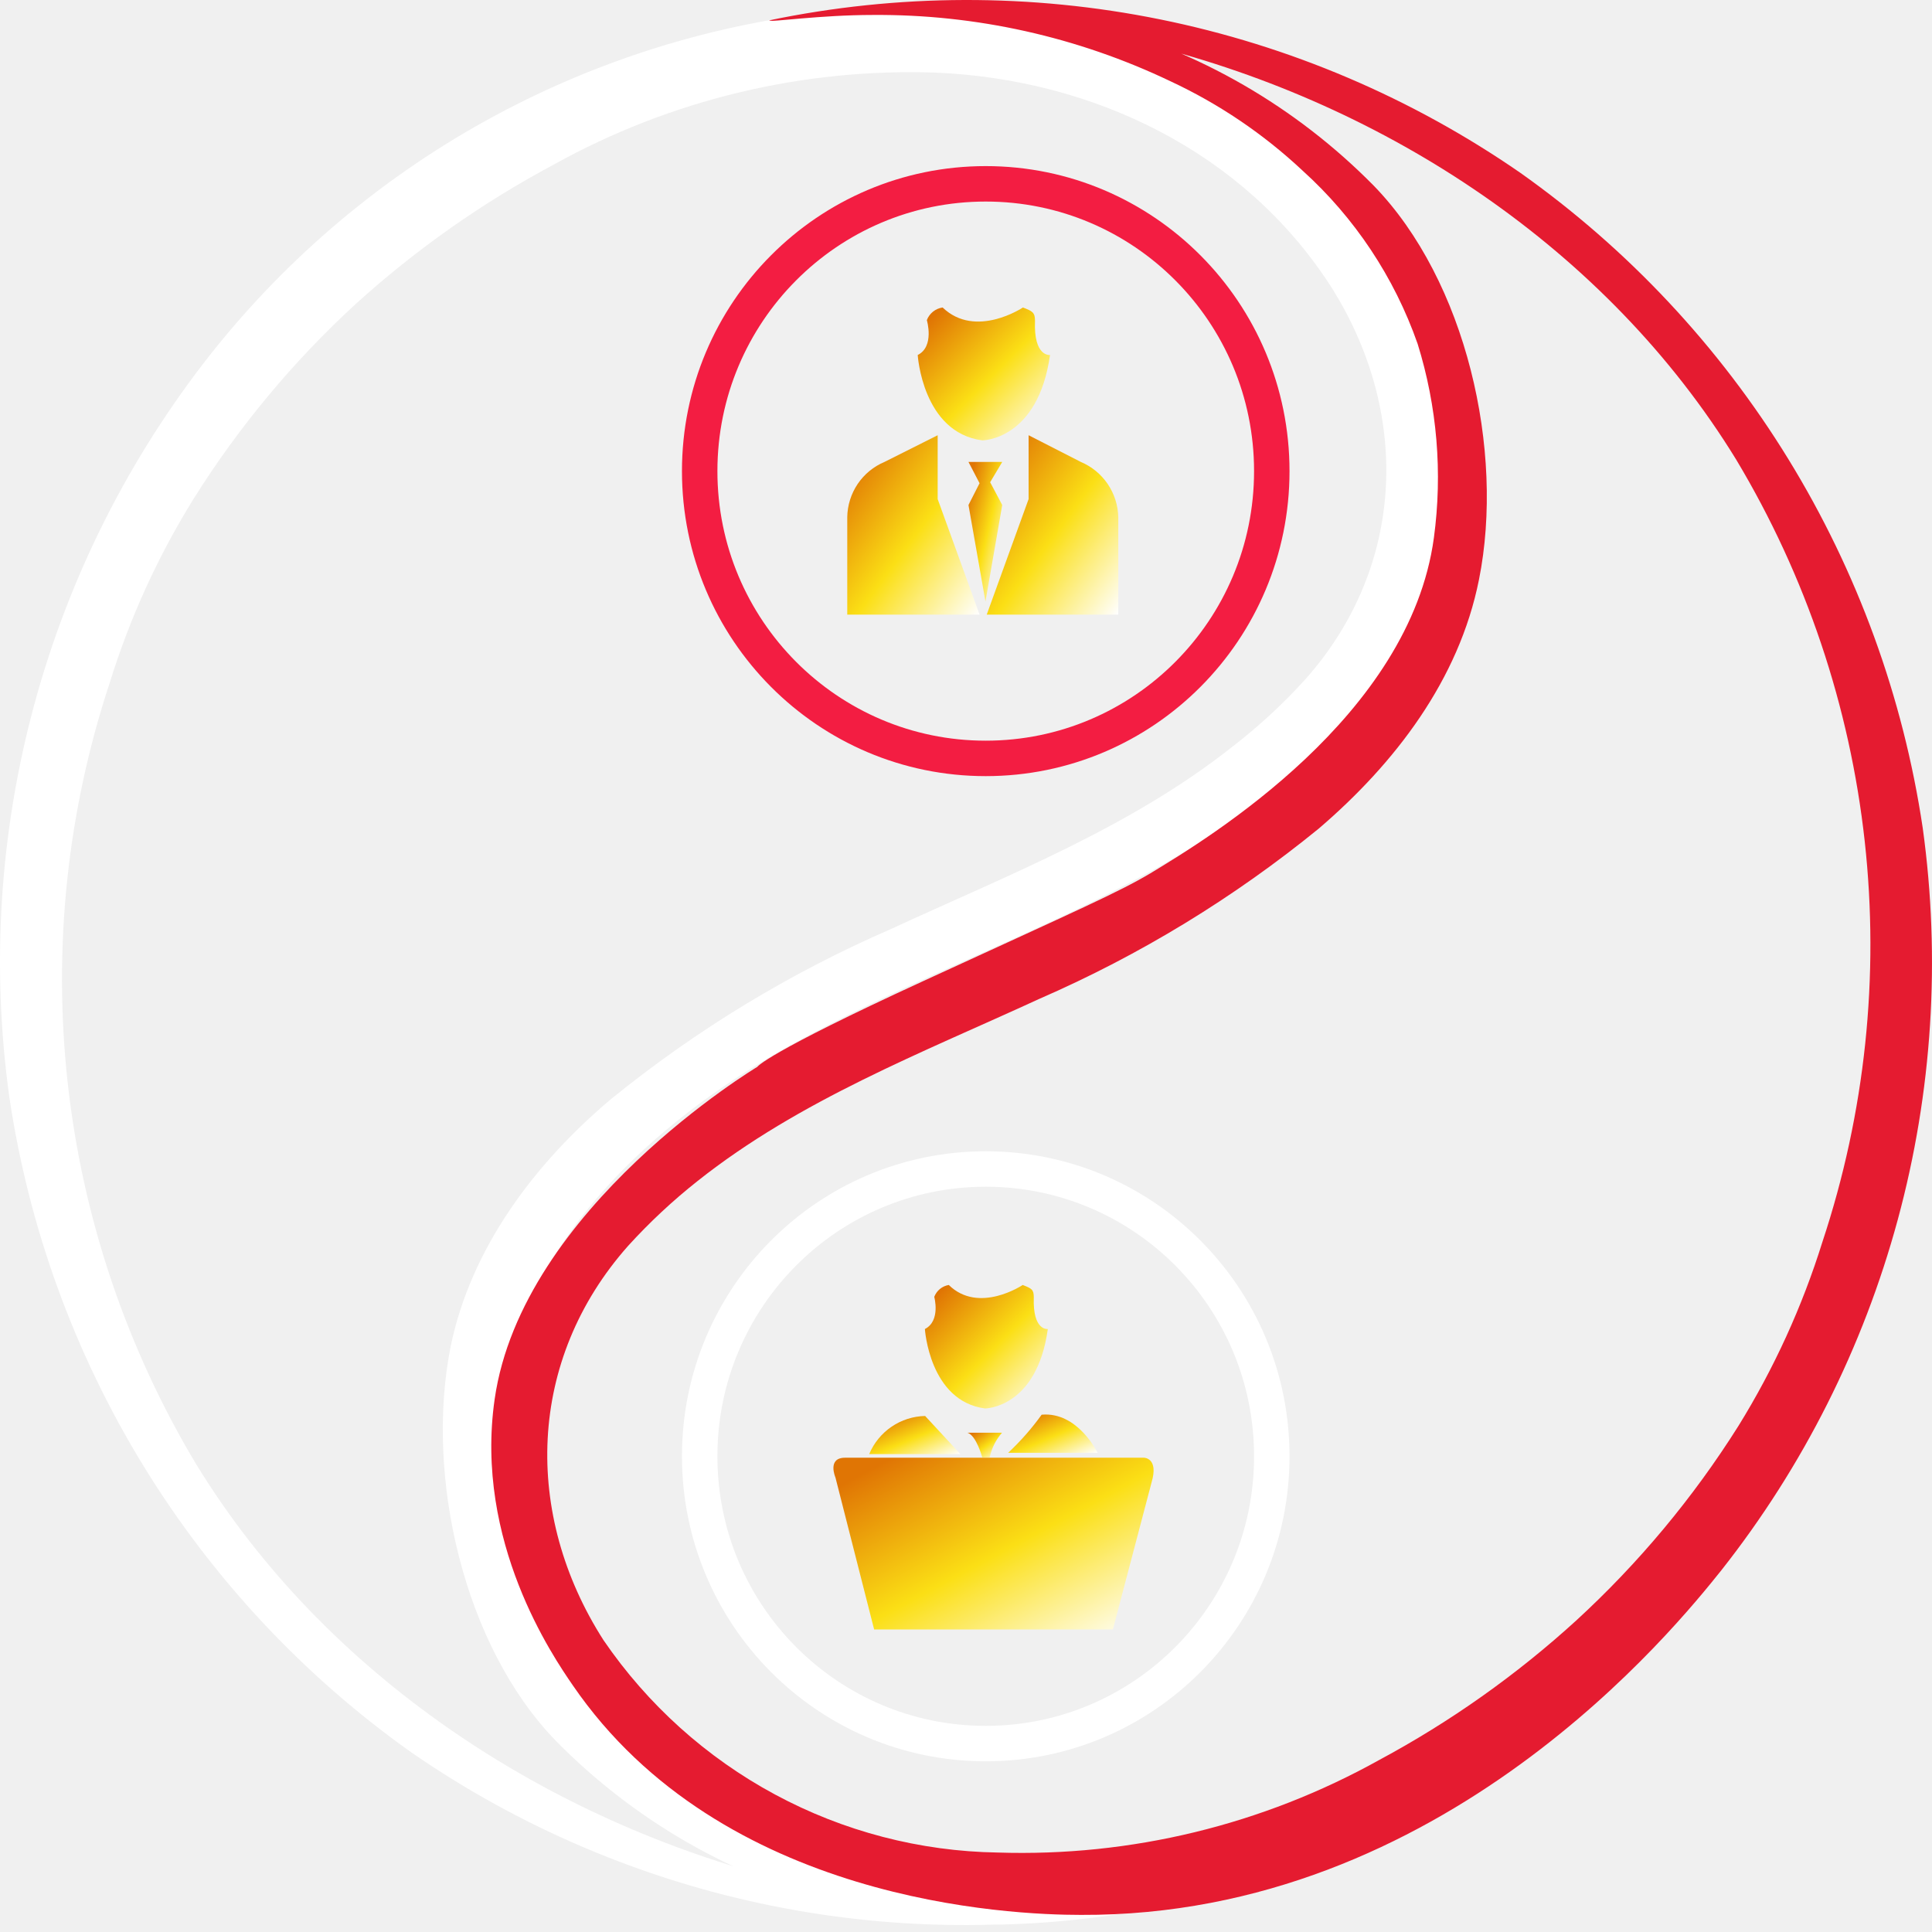
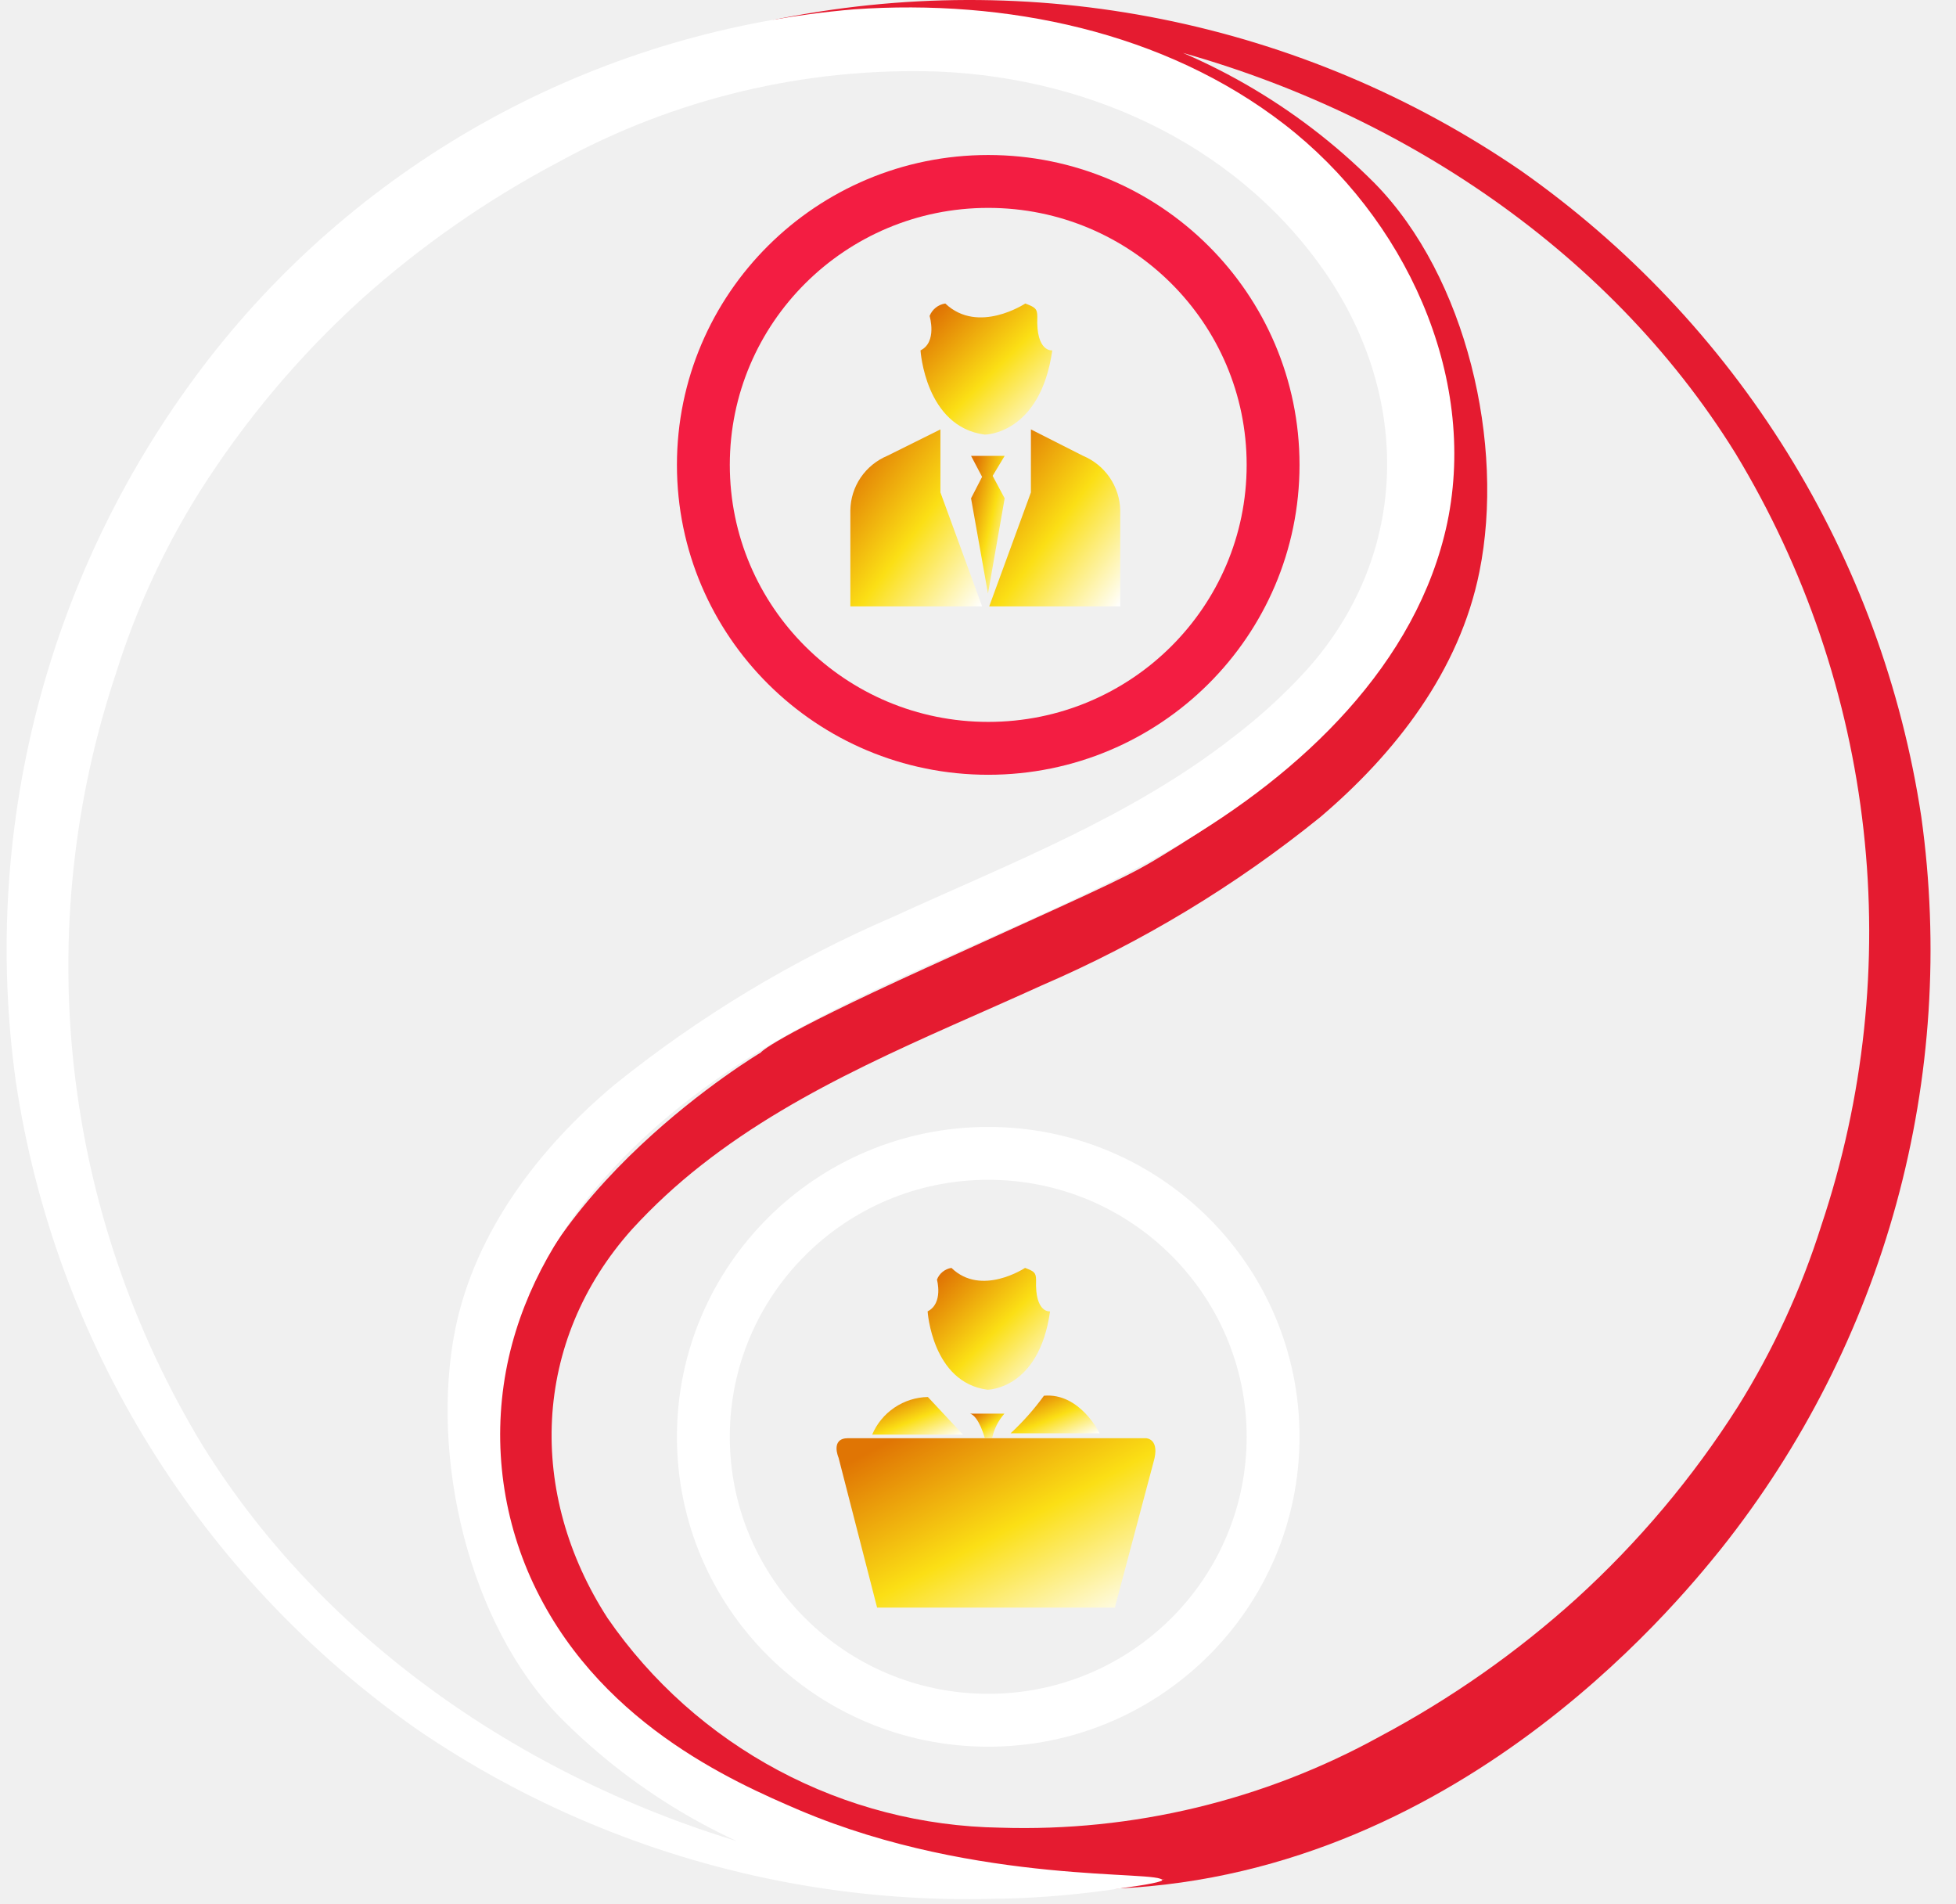
- <svg xmlns="http://www.w3.org/2000/svg" width="109" height="109" viewBox="0 0 109 109" fill="none">
-   <path d="M65.62 107.45C58.343 108.969 50.835 108.993 43.548 107.52C36.262 106.046 29.348 103.107 23.223 98.878C17.145 94.57 11.999 89.069 8.098 82.708C4.196 76.347 1.619 69.257 0.523 61.868C-0.499 54.478 -0.02 46.957 1.932 39.759C3.884 32.56 7.268 25.834 11.88 19.985C16.267 14.442 21.736 9.857 27.951 6.513C34.166 3.169 40.996 1.135 48.022 0.537C56.612 -0.063 65.592 1.808 72.39 7.113C79.187 12.418 83.371 21.437 81.62 29.897C79.924 37.981 73.377 44.221 66.26 48.395C59.142 52.57 51.233 55.166 44.018 59.299C36.804 63.431 30.27 69.56 28.449 77.629C27.507 81.841 27.936 86.246 29.673 90.194C33.315 98.431 41.113 101.88 44.964 103.541C55.056 107.841 65.495 106.933 65.467 107.534C65.467 107.534 65.384 107.687 63.257 107.967C61.016 108.32 58.755 108.525 56.487 108.581C53.389 108.572 50.303 108.183 47.299 107.422C41.258 105.859 35.752 102.68 31.369 98.222C26.156 92.861 23.973 83.284 25.419 75.996C26.559 70.412 30.173 65.637 34.441 62.035C39.245 58.127 44.558 54.896 50.232 52.43C56.849 49.373 63.744 46.706 69.512 42.141C70.999 40.997 72.381 39.721 73.641 38.33C79.354 31.908 79.591 23.182 75.031 16.076C70.152 8.565 61.7 4.474 52.79 4.097C45.278 3.838 37.837 5.628 31.257 9.277C27.22 11.43 23.461 14.075 20.067 17.151C16.548 20.382 13.476 24.073 10.934 28.124C8.918 31.368 7.325 34.859 6.194 38.511C3.787 45.785 2.978 53.497 3.822 61.115C4.667 68.734 7.146 76.077 11.087 82.641C18.385 94.536 30.812 102.675 44.185 106.082C51.181 107.889 58.453 108.353 65.62 107.45Z" fill="white" />
-   <path d="M43.379 1.151C50.658 -0.364 58.167 -0.384 65.454 1.094C72.74 2.572 79.653 5.517 85.776 9.751C91.848 14.052 96.99 19.544 100.891 25.895C104.792 32.247 107.373 39.325 108.476 46.705C109.499 54.095 109.02 61.616 107.068 68.814C105.116 76.013 101.732 82.74 97.119 88.588C94.562 91.785 81.439 108.133 60.977 108.035C57.016 108.035 40.724 107.351 32.314 95.08C31.202 93.46 26.753 86.982 27.907 78.941C29.45 68.149 42.725 60.191 42.725 60.191C42.725 60.191 43.184 59.44 52.087 55.351C60.989 51.262 63.097 50.342 64.897 49.274C68.247 47.25 79.535 40.395 80.897 30.343C81.394 26.671 81.081 22.934 79.98 19.398C78.665 15.645 76.433 12.285 73.488 9.625C71.285 7.56 68.77 5.859 66.037 4.585C60.793 2.079 55.052 0.8 49.245 0.844C46.284 0.844 43.407 1.262 43.407 1.165C44.845 0.848 46.303 0.629 47.771 0.509C49.161 0.355 50.913 0.132 52.386 0.118C55.487 0.098 58.576 0.487 61.575 1.276C67.613 2.846 73.118 6.024 77.505 10.477C82.718 15.838 84.9 25.429 83.441 32.702C82.315 38.357 78.701 43.061 74.419 46.733C69.622 50.648 64.314 53.884 58.642 56.352C52.025 59.396 45.116 62.062 39.361 66.627C37.957 67.736 36.646 68.96 35.441 70.285C29.728 76.721 29.506 85.447 34.051 92.539C36.537 96.174 39.853 99.158 43.723 101.242C47.592 103.326 51.902 104.449 56.293 104.517C63.803 104.76 71.239 102.956 77.811 99.296C81.826 97.141 85.561 94.496 88.932 91.422C92.453 88.189 95.529 84.499 98.079 80.449C100.088 77.201 101.681 73.711 102.819 70.062C105.23 62.79 106.044 55.079 105.204 47.461C104.364 39.843 101.89 32.498 97.953 25.931C90.655 14.037 78.228 5.897 64.856 2.547C57.847 0.732 50.562 0.258 43.379 1.151Z" fill="#E51B30" />
-   <path d="M52.181 74.981C52.181 74.981 52.431 79.044 55.572 79.463C55.572 79.463 58.492 79.463 59.117 74.981C59.117 74.981 58.255 75.107 58.325 73.194C58.325 72.747 58.2 72.692 57.699 72.496C57.699 72.496 55.225 74.157 53.529 72.496C53.346 72.526 53.173 72.603 53.029 72.721C52.886 72.838 52.775 72.992 52.709 73.166C52.709 73.166 53.084 74.52 52.181 74.981Z" fill="url(#paint0_linear)" />
-   <path d="M61.924 81.965C61.924 81.965 60.812 79.633 58.768 79.815C58.21 80.592 57.576 81.312 56.878 81.965H61.924Z" fill="url(#paint1_linear)" />
-   <path d="M54.182 82.037H49.039C49.302 81.41 49.74 80.874 50.3 80.493C50.86 80.111 51.518 79.901 52.195 79.887" fill="url(#paint2_linear)" />
-   <path d="M55.419 82.228C55.419 82.228 55.085 80.986 54.585 80.832H56.531C56.184 81.23 55.945 81.711 55.836 82.228H55.419Z" fill="url(#paint3_linear)" />
-   <path d="M47.677 82.242H64.538C64.538 82.242 65.386 82.242 64.969 83.638L62.787 91.931H49.317L47.135 83.359C47.135 83.359 46.648 82.242 47.677 82.242Z" fill="url(#paint4_linear)" />
-   <path d="M55.613 98.37C64.527 98.37 71.752 91.114 71.752 82.162C71.752 73.21 64.527 65.953 55.613 65.953C46.7 65.953 39.475 73.21 39.475 82.162C39.475 91.114 46.7 98.37 55.613 98.37Z" stroke="white" stroke-width="2" />
-   <path d="M52.902 24.555V28.157L55.266 34.676H47.801V29.176C47.811 28.508 48.016 27.858 48.388 27.305C48.761 26.752 49.286 26.32 49.9 26.062L52.902 24.555Z" fill="url(#paint5_linear)" />
-   <path d="M58.032 24.555V28.157L55.669 34.676H63.092V29.176C63.077 28.507 62.869 27.858 62.494 27.305C62.119 26.753 61.593 26.321 60.979 26.062L58.032 24.555Z" fill="url(#paint6_linear)" />
-   <path d="M54.64 26.062H56.544L55.863 27.207L56.544 28.492L55.599 33.936L54.64 28.492L55.265 27.263L54.64 26.062Z" fill="url(#paint7_linear)" />
-   <path d="M51.776 20.028C51.776 20.028 52.041 24.398 55.418 24.845C55.418 24.845 58.56 24.845 59.241 20.028C59.241 20.028 58.31 20.154 58.393 18.102C58.393 17.627 58.254 17.557 57.712 17.348C57.712 17.348 55.043 19.135 53.18 17.348C52.983 17.376 52.796 17.457 52.639 17.582C52.483 17.708 52.363 17.872 52.291 18.06C52.291 18.06 52.736 19.553 51.776 20.028Z" fill="url(#paint8_linear)" />
-   <path d="M55.613 42.788C64.527 42.788 71.752 35.532 71.752 26.58C71.752 17.628 64.527 10.371 55.613 10.371C46.7 10.371 39.475 17.628 39.475 26.58C39.475 35.532 46.7 42.788 55.613 42.788Z" stroke="#F31D42" stroke-width="2" />
+ <svg xmlns="http://www.w3.org/2000/svg" width="74" height="72" viewBox="0 0 74 72" fill="none">
+   <path d="M35.578 16.242V18.625L37.156 22.937H32.171V19.299C32.178 18.857 32.314 18.427 32.563 18.061C32.812 17.696 33.163 17.41 33.572 17.239L35.578 16.242Z" fill="url(#paint0_linear)" />
+   <path d="M39.002 16.242V18.625L37.424 22.937H42.381V19.299C42.371 18.857 42.232 18.427 41.982 18.061C41.731 17.696 41.38 17.41 40.97 17.239L39.002 16.242Z" fill="url(#paint1_linear)" />
+   <path d="M36.737 17.242H38.009L37.554 17.999L38.009 18.849L37.378 22.45L36.737 18.849L37.155 18.036L36.737 17.242Z" fill="url(#paint2_linear)" />
+   <path d="M34.825 13.253C34.825 13.253 35.002 16.144 37.257 16.439C37.257 16.439 39.355 16.439 39.81 13.253C39.81 13.253 39.188 13.336 39.244 11.979C39.244 11.665 39.151 11.619 38.789 11.48C38.789 11.48 37.007 12.662 35.763 11.48C35.631 11.499 35.506 11.553 35.402 11.636C35.297 11.719 35.217 11.828 35.169 11.951C35.169 11.951 35.466 12.94 34.825 13.253Z" fill="url(#paint3_linear)" />
+   <path d="M37.387 28.305C43.339 28.305 48.164 23.505 48.164 17.584C48.164 11.663 43.339 6.863 37.387 6.863C31.435 6.863 26.61 11.663 26.61 17.584C26.61 23.505 31.435 28.305 37.387 28.305Z" stroke="#F31D42" stroke-width="2" />
+   <path d="M35.094 49.601C35.094 49.601 35.262 52.288 37.359 52.565C37.359 52.565 39.309 52.565 39.726 49.601C39.726 49.601 39.151 49.684 39.197 48.419C39.197 48.123 39.114 48.086 38.78 47.957C38.78 47.957 37.127 49.056 35.995 47.957C35.873 47.977 35.757 48.028 35.661 48.106C35.565 48.183 35.491 48.285 35.447 48.4C35.447 48.4 35.698 49.296 35.094 49.601Z" fill="url(#paint4_linear)" />
+   <path d="M41.602 54.214C41.602 54.214 40.859 52.672 39.495 52.792C39.122 53.306 38.699 53.782 38.232 54.214H41.602Z" fill="url(#paint5_linear)" />
+   <path d="M36.431 54.262H32.997C33.172 53.848 33.465 53.493 33.839 53.241C34.212 52.988 34.652 52.849 35.104 52.84" fill="url(#paint6_linear)" />
+   <path d="M37.257 54.392C37.257 54.392 37.034 53.57 36.7 53.469H38C37.768 53.732 37.608 54.05 37.536 54.392H37.257Z" fill="url(#paint7_linear)" />
+   <path d="M32.087 54.398H43.347C43.347 54.398 43.913 54.398 43.635 55.322L42.177 60.807H33.183L31.725 55.137C31.725 55.137 31.4 54.398 32.087 54.398Z" fill="url(#paint8_linear)" />
+   <path d="M37.387 65.067C43.339 65.067 48.164 60.267 48.164 54.346C48.164 48.425 43.339 43.625 37.387 43.625C31.435 43.625 26.61 48.425 26.61 54.346C26.61 60.267 31.435 65.067 37.387 65.067Z" stroke="white" stroke-width="2" />
+   <path d="M29.217 0.761C34.078 -0.241 39.092 -0.254 43.958 0.724C48.824 1.702 53.44 3.649 57.529 6.449C61.583 9.295 65.017 12.927 67.622 17.128C70.227 21.329 71.95 26.011 72.687 30.892C73.37 35.78 73.05 40.754 71.746 45.516C70.443 50.277 68.183 54.726 65.103 58.594C63.395 60.709 54.633 71.522 40.969 71.457C38.324 71.457 27.444 71.005 21.828 62.888C21.086 61.817 18.116 57.532 18.886 52.214C19.916 45.076 28.781 39.812 28.781 39.812C28.781 39.812 29.087 39.315 35.032 36.611C40.977 33.906 42.385 33.297 43.587 32.591C45.824 31.252 53.361 26.718 54.271 20.07C54.603 17.641 54.394 15.169 53.658 12.83C52.78 10.348 51.29 8.125 49.323 6.366C47.852 5.001 46.173 3.875 44.348 3.033C40.846 1.375 37.012 0.529 33.135 0.558C31.157 0.558 29.236 0.835 29.236 0.77C30.197 0.561 31.17 0.416 32.151 0.336C33.079 0.235 34.248 0.087 35.232 0.078C37.303 0.065 39.365 0.322 41.368 0.844C45.4 1.882 49.076 3.985 52.006 6.93C55.487 10.475 56.944 16.819 55.969 21.63C55.218 25.37 52.804 28.482 49.945 30.91C46.742 33.5 43.197 35.641 39.41 37.273C34.991 39.286 30.378 41.05 26.535 44.069C25.597 44.803 24.721 45.612 23.917 46.489C20.102 50.745 19.953 56.517 22.989 61.208C24.649 63.612 26.863 65.586 29.447 66.964C32.031 68.343 34.909 69.085 37.841 69.13C42.856 69.291 47.822 68.097 52.21 65.677C54.891 64.251 57.385 62.502 59.636 60.469C61.987 58.331 64.041 55.89 65.744 53.211C67.086 51.063 68.149 48.754 68.909 46.341C70.519 41.531 71.063 36.431 70.502 31.392C69.941 26.353 68.289 21.495 65.66 17.152C60.787 9.284 52.489 3.901 43.559 1.685C38.879 0.484 34.014 0.171 29.217 0.761Z" fill="#E51B30" />
+   <path d="M44.07 71.067C39.21 72.072 34.197 72.088 29.331 71.113C24.465 70.139 19.848 68.195 15.758 65.398C11.7 62.548 8.264 58.91 5.658 54.702C3.053 50.495 1.332 45.806 0.6 40.918C-0.082 36.03 0.238 31.056 1.541 26.294C2.845 21.533 5.104 17.084 8.184 13.216C11.114 9.549 14.766 6.517 18.916 4.305C23.066 2.093 27.627 0.748 32.318 0.352C38.055 -0.045 44.051 1.193 48.59 4.702C53.129 8.211 55.923 14.176 54.754 19.772C53.621 25.118 49.249 29.246 44.497 32.007C39.744 34.768 34.462 36.486 29.645 39.219C24.827 41.952 20.464 46.006 19.248 51.343C18.619 54.129 18.906 57.042 20.065 59.654C22.497 65.102 27.705 67.383 30.276 68.482C37.015 71.326 43.986 70.726 43.968 71.123C43.968 71.123 43.912 71.224 42.492 71.409C40.995 71.642 39.485 71.778 37.971 71.815C35.902 71.81 33.842 71.552 31.835 71.049C27.801 70.015 24.125 67.912 21.198 64.964C17.717 61.418 16.259 55.083 17.225 50.263C17.986 46.569 20.399 43.411 23.249 41.029C26.457 38.444 30.005 36.307 33.794 34.676C38.212 32.653 42.817 30.89 46.669 27.87C47.662 27.113 48.584 26.27 49.426 25.349C53.241 21.102 53.399 15.33 50.354 10.63C47.096 5.662 41.452 2.957 35.502 2.707C30.486 2.536 25.517 3.72 21.123 6.133C18.427 7.557 15.918 9.306 13.651 11.341C11.301 13.478 9.25 15.919 7.553 18.599C6.206 20.745 5.142 23.054 4.387 25.469C2.78 30.281 2.239 35.381 2.803 40.42C3.368 45.459 5.023 50.317 7.655 54.658C12.528 62.526 20.826 67.909 29.756 70.162C34.428 71.358 39.284 71.665 44.07 71.067Z" fill="white" />
  <defs>
-     <linearGradient id="paint0_linear" x1="51.599" y1="74.351" x2="57.93" y2="80.646" gradientUnits="userSpaceOnUse">
+     <linearGradient id="paint0_linear" x1="31.753" y1="18.024" x2="37.58" y2="22.357" gradientUnits="userSpaceOnUse">
      <stop stop-color="#E07504" />
      <stop offset="0.49" stop-color="#FBDF15" />
      <stop offset="1" stop-color="white" />
    </linearGradient>
-     <linearGradient id="paint1_linear" x1="56.455" y1="80.38" x2="57.877" y2="83.696" gradientUnits="userSpaceOnUse">
+     <linearGradient id="paint1_linear" x1="37.009" y1="18.024" x2="42.826" y2="22.325" gradientUnits="userSpaceOnUse">
      <stop stop-color="#E07504" />
      <stop offset="0.49" stop-color="#FBDF15" />
      <stop offset="1" stop-color="white" />
    </linearGradient>
-     <linearGradient id="paint2_linear" x1="48.608" y1="80.459" x2="50" y2="83.784" gradientUnits="userSpaceOnUse">
+     <linearGradient id="paint2_linear" x1="36.631" y1="18.629" x2="38.809" y2="19.16" gradientUnits="userSpaceOnUse">
      <stop stop-color="#E07504" />
      <stop offset="0.49" stop-color="#FBDF15" />
      <stop offset="1" stop-color="white" />
    </linearGradient>
-     <linearGradient id="paint3_linear" x1="54.422" y1="81.204" x2="55.624" y2="82.877" gradientUnits="userSpaceOnUse">
+     <linearGradient id="paint3_linear" x1="34.408" y1="12.8" x2="38.914" y2="17.324" gradientUnits="userSpaceOnUse">
      <stop stop-color="#E07504" />
      <stop offset="0.49" stop-color="#FBDF15" />
      <stop offset="1" stop-color="white" />
    </linearGradient>
-     <linearGradient id="paint4_linear" x1="45.506" y1="84.821" x2="52.846" y2="98.489" gradientUnits="userSpaceOnUse">
+     <linearGradient id="paint4_linear" x1="34.706" y1="49.184" x2="38.894" y2="53.387" gradientUnits="userSpaceOnUse">
      <stop stop-color="#E07504" />
      <stop offset="0.49" stop-color="#FBDF15" />
      <stop offset="1" stop-color="white" />
    </linearGradient>
-     <linearGradient id="paint5_linear" x1="47.175" y1="27.249" x2="55.959" y2="33.719" gradientUnits="userSpaceOnUse">
+     <linearGradient id="paint5_linear" x1="37.95" y1="53.166" x2="38.884" y2="55.366" gradientUnits="userSpaceOnUse">
      <stop stop-color="#E07504" />
      <stop offset="0.49" stop-color="#FBDF15" />
      <stop offset="1" stop-color="white" />
    </linearGradient>
-     <linearGradient id="paint6_linear" x1="55.047" y1="27.249" x2="63.816" y2="33.672" gradientUnits="userSpaceOnUse">
+     <linearGradient id="paint6_linear" x1="32.709" y1="53.218" x2="33.623" y2="55.424" gradientUnits="userSpaceOnUse">
      <stop stop-color="#E07504" />
      <stop offset="0.49" stop-color="#FBDF15" />
      <stop offset="1" stop-color="white" />
    </linearGradient>
-     <linearGradient id="paint7_linear" x1="54.48" y1="28.159" x2="57.746" y2="28.948" gradientUnits="userSpaceOnUse">
+     <linearGradient id="paint7_linear" x1="36.591" y1="53.715" x2="37.384" y2="54.829" gradientUnits="userSpaceOnUse">
      <stop stop-color="#E07504" />
      <stop offset="0.49" stop-color="#FBDF15" />
      <stop offset="1" stop-color="white" />
    </linearGradient>
-     <linearGradient id="paint8_linear" x1="51.151" y1="19.343" x2="57.964" y2="26.118" gradientUnits="userSpaceOnUse">
+     <linearGradient id="paint8_linear" x1="30.638" y1="56.104" x2="35.467" y2="65.183" gradientUnits="userSpaceOnUse">
      <stop stop-color="#E07504" />
      <stop offset="0.49" stop-color="#FBDF15" />
      <stop offset="1" stop-color="white" />
    </linearGradient>
  </defs>
</svg>
